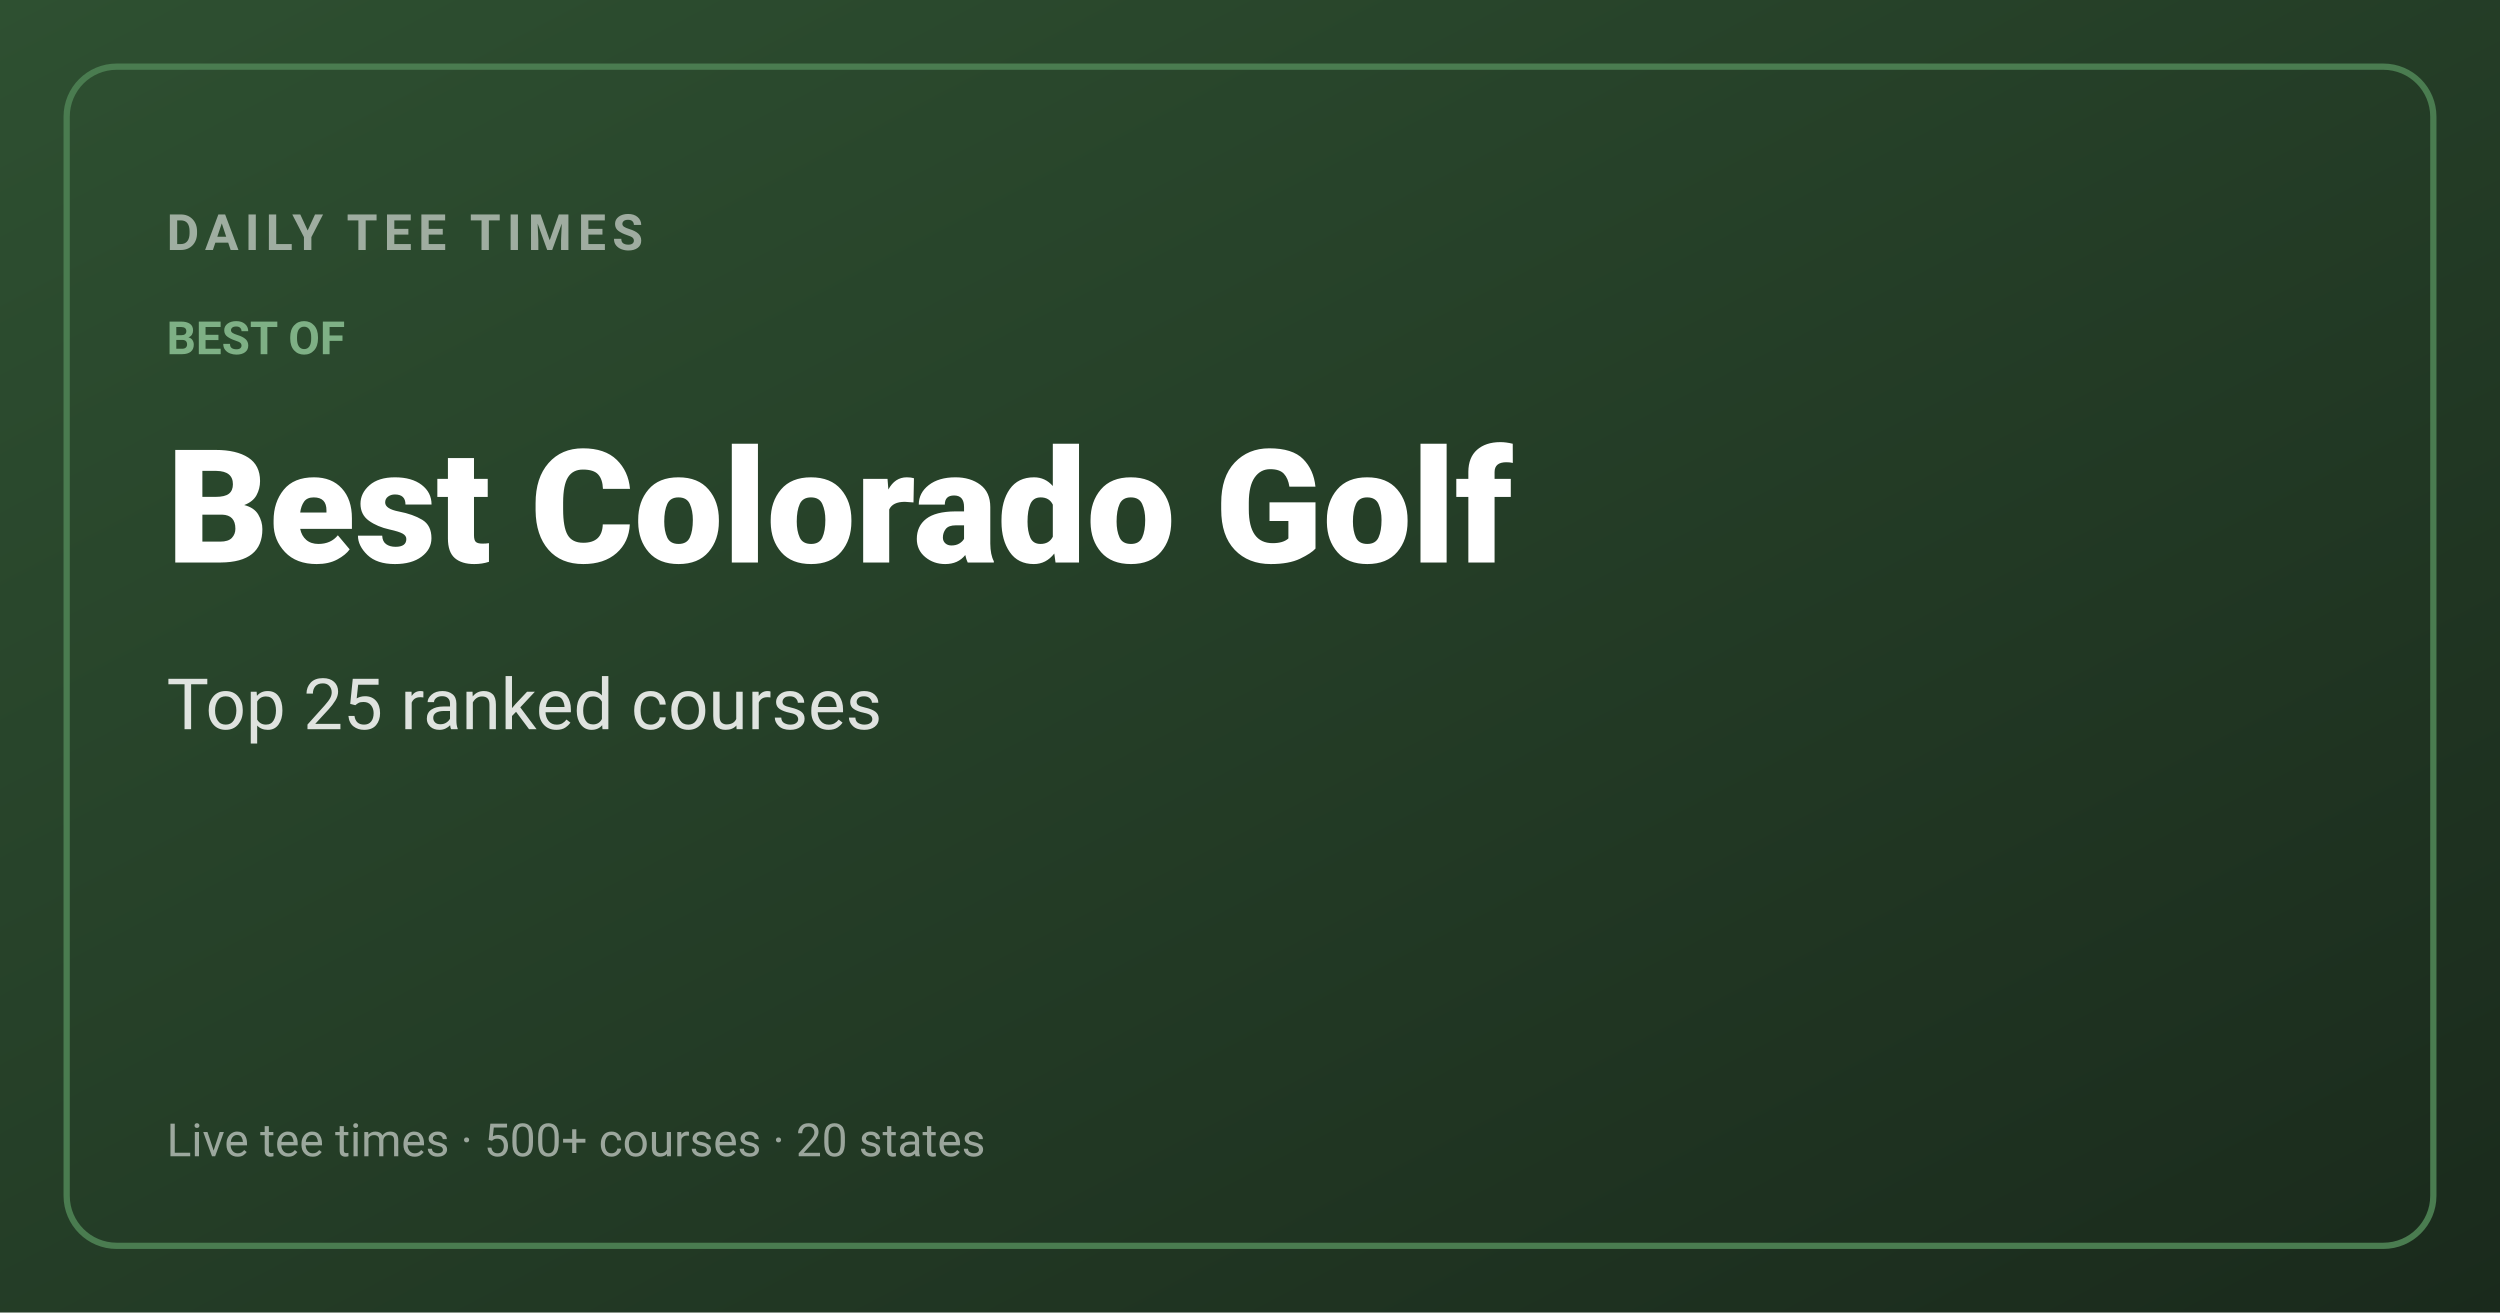
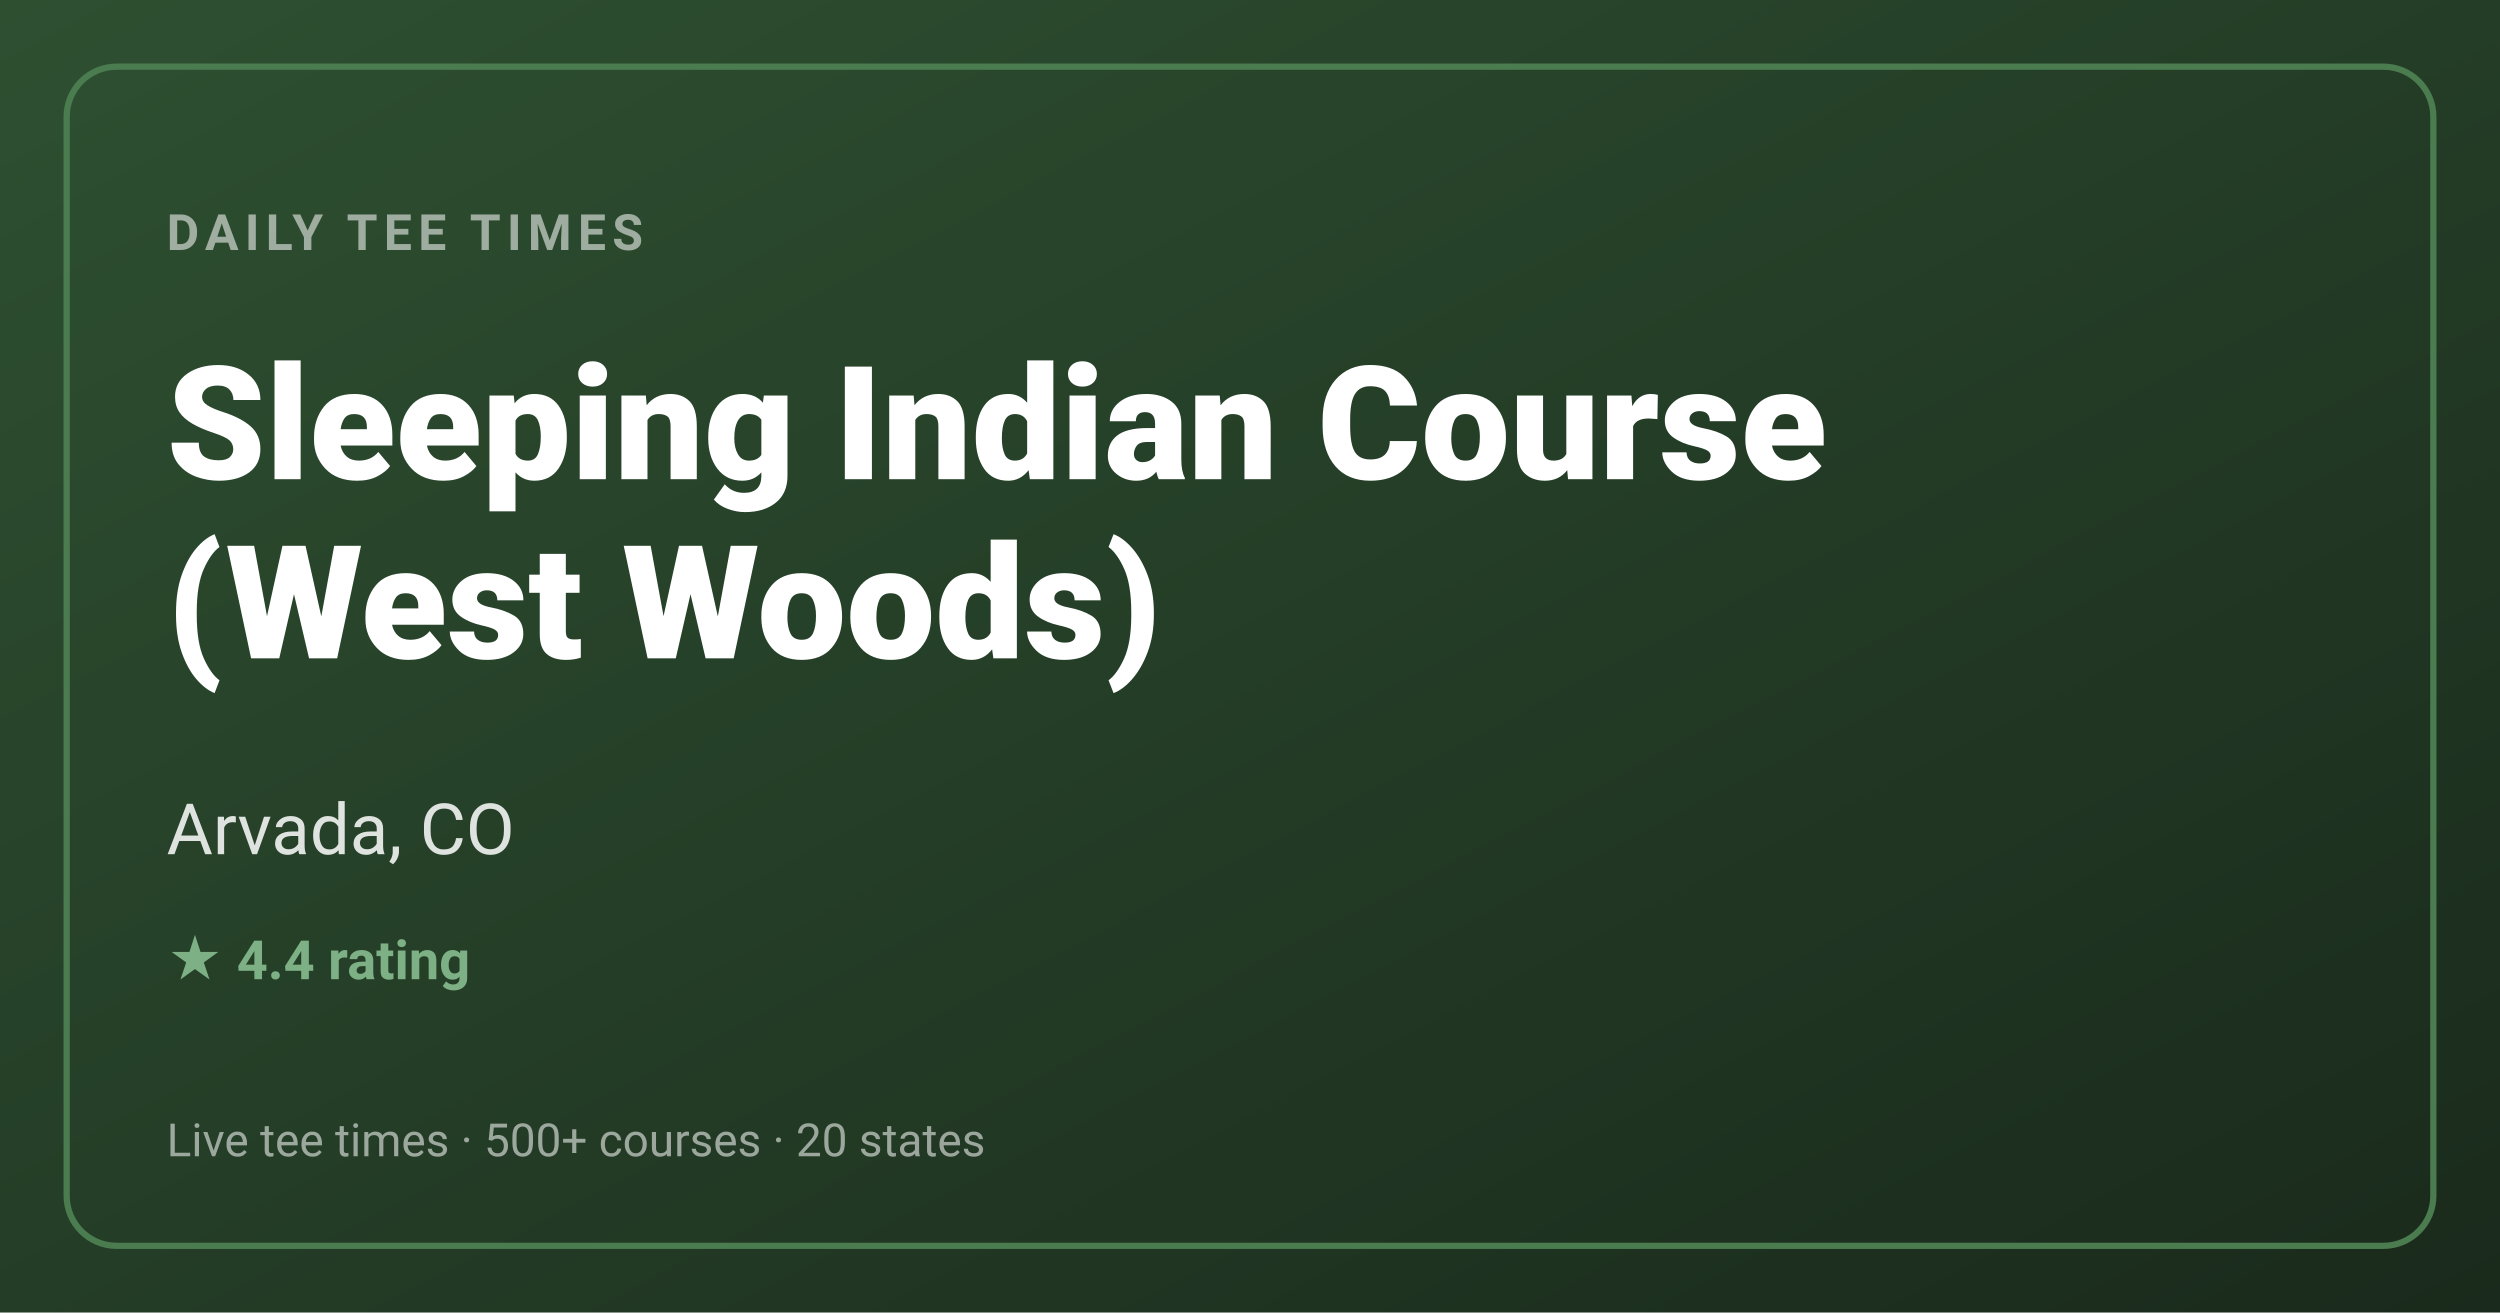
<svg xmlns="http://www.w3.org/2000/svg" viewBox="0 0 1200 630" width="1200" height="630">
  <defs>
    <linearGradient id="bg" x1="0%" y1="0%" x2="100%" y2="100%">
      <stop offset="0%" stop-color="#2e5031" />
      <stop offset="100%" stop-color="#1a2a1c" />
    </linearGradient>
  </defs>
  <rect width="1200" height="630" fill="url(#bg)" />
  <rect x="32" y="32" width="1136" height="566" fill="none" stroke="#4a7c50" stroke-width="3" rx="24" />
  <text x="80" y="120" font-family="-apple-system,Segoe UI,Roboto,sans-serif" font-size="24" fill="rgba(255,255,255,0.55)" font-weight="600" letter-spacing="3">DAILY TEE TIMES</text>
-   <text x="80" y="170" font-family="-apple-system,Segoe UI,Roboto,sans-serif" font-size="22" fill="#7eb085" font-weight="600">BEST OF</text>
-   <text x="80" y="270" font-family="-apple-system,Segoe UI,Roboto,sans-serif" font-size="76" fill="#ffffff" font-weight="800">Best Colorado Golf</text>
-   <text x="80" y="350" font-family="-apple-system,Segoe UI,Roboto,sans-serif" font-size="34" fill="rgba(255,255,255,0.85)">Top 25 ranked courses</text>
+   <text x="80" y="230" font-family="-apple-system,Segoe UI,Roboto,sans-serif" font-size="76" fill="#ffffff" font-weight="800">Sleeping Indian Course</text>
+   <text x="80" y="316" font-family="-apple-system,Segoe UI,Roboto,sans-serif" font-size="76" fill="#ffffff" font-weight="800">(West Woods)</text>
+   <text x="80" y="410" font-family="-apple-system,Segoe UI,Roboto,sans-serif" font-size="34" fill="rgba(255,255,255,0.85)">Arvada, CO</text>
+   <text x="80" y="470" font-family="-apple-system,Segoe UI,Roboto,sans-serif" font-size="26" fill="#7eb085" font-weight="700">★ 4.4 rating</text>
  <text x="80" y="555" font-family="-apple-system,Segoe UI,Roboto,sans-serif" font-size="22" fill="rgba(255,255,255,0.55)">Live tee times · 500+ courses · 20 states</text>
</svg>
